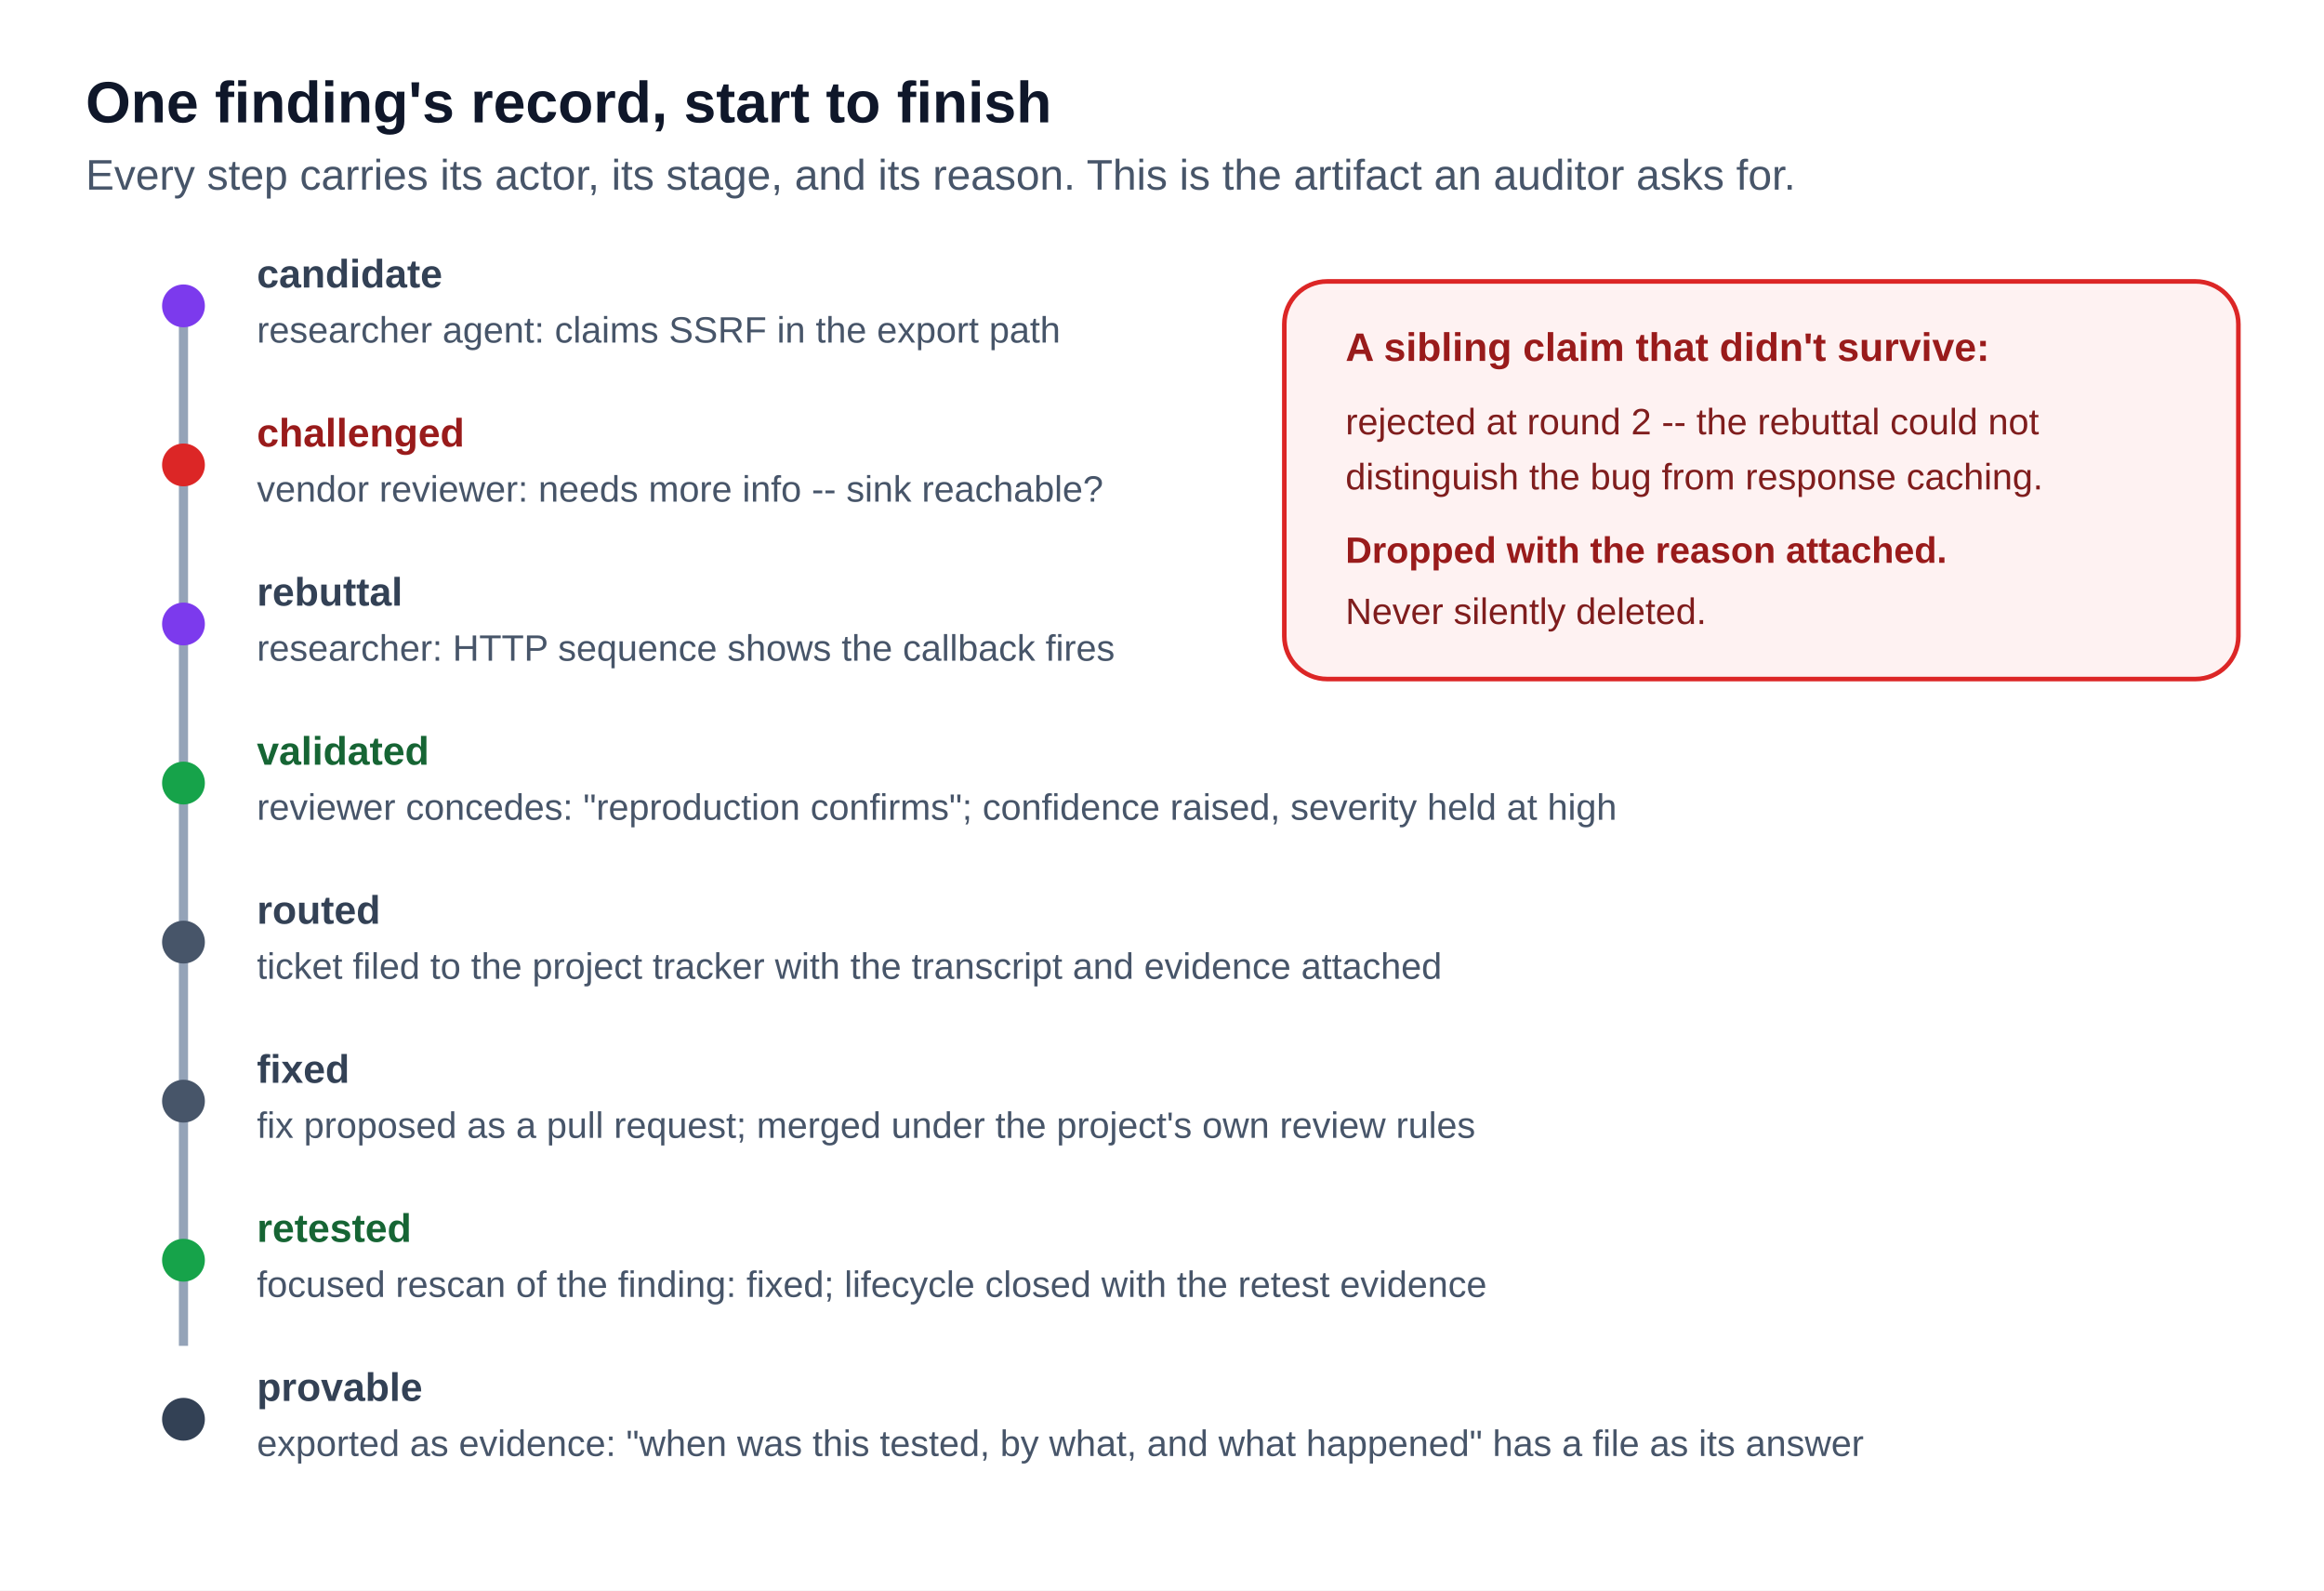
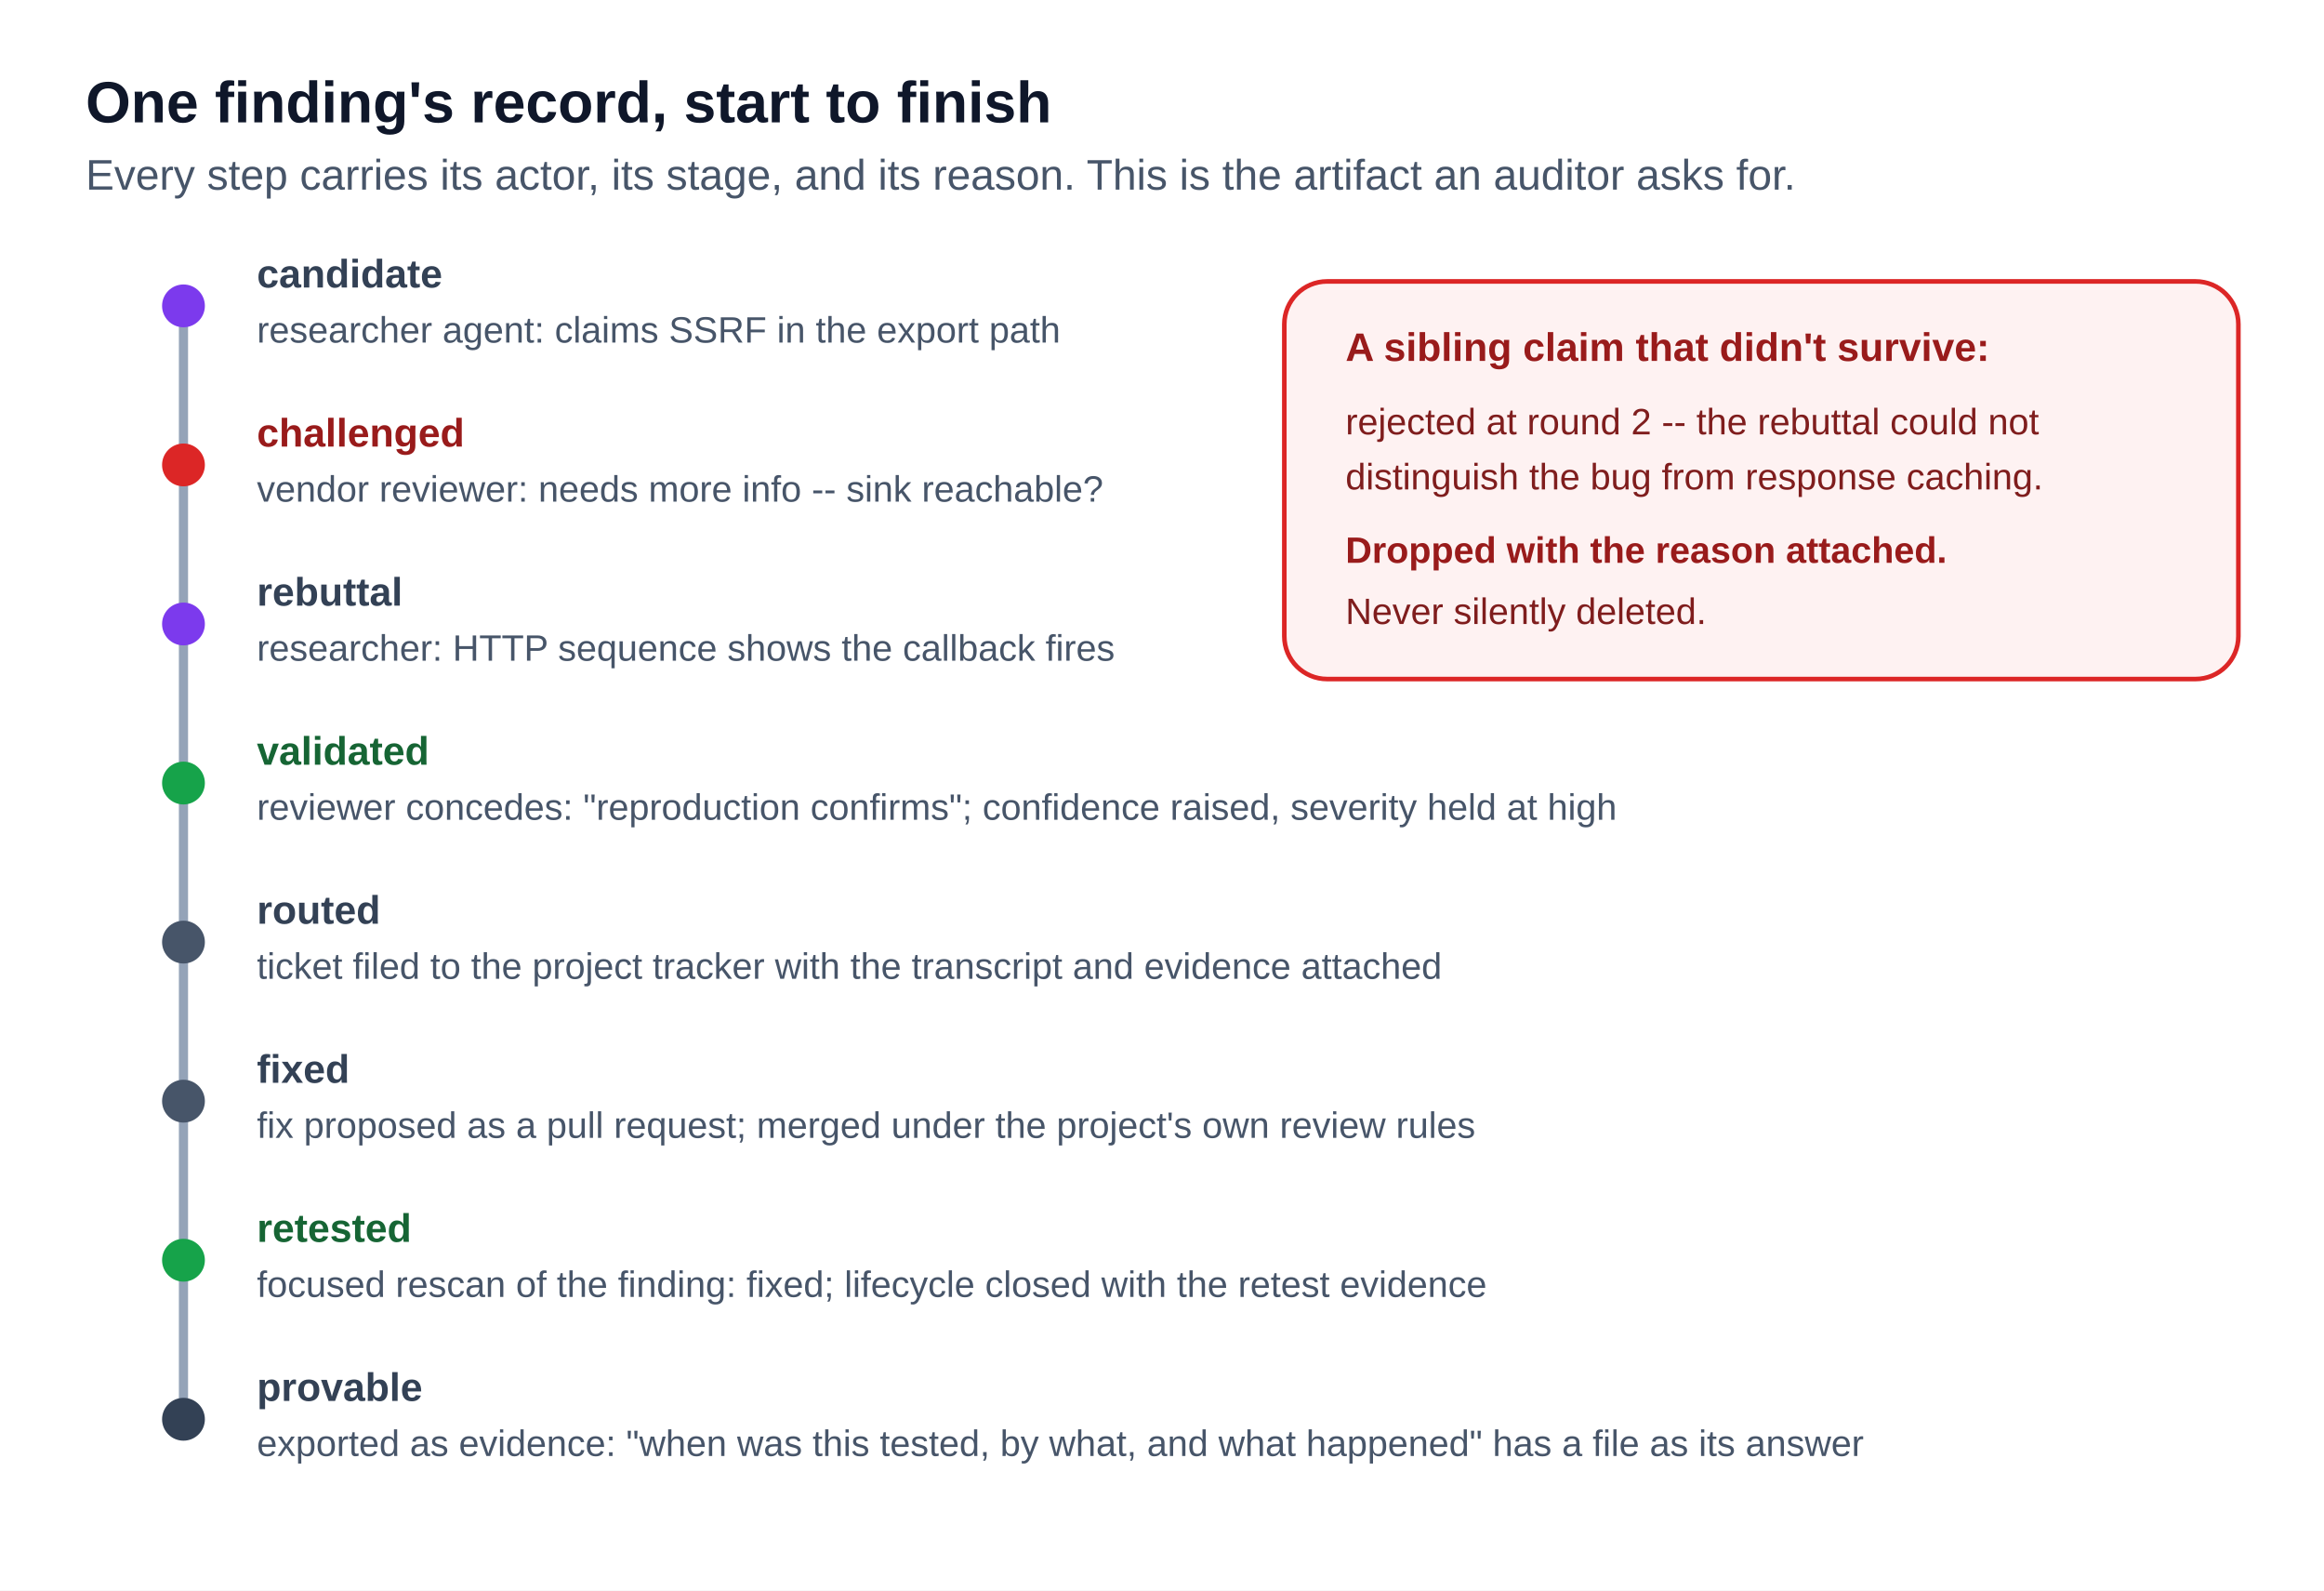
<svg xmlns="http://www.w3.org/2000/svg" viewBox="0 0 760 520" font-family="-apple-system, BlinkMacSystemFont, 'Segoe UI', 'Helvetica Neue', Arial, sans-serif">
  <defs>
    <filter id="ds" x="-20%" y="-20%" width="140%" height="140%">
      <feDropShadow dx="0" dy="1.5" stdDeviation="2" flood-color="#0f172a" flood-opacity="0.15" />
    </filter>
  </defs>
  <rect x="0" y="0" width="760" height="520" fill="#ffffff" />
  <text x="28" y="40" font-size="19" font-weight="700" fill="#0f172a">One finding's record, start to finish</text>
  <text x="28" y="62" font-size="14" fill="#475569">Every step carries its actor, its stage, and its reason. This is the artifact an auditor asks for.</text>
-   <line x1="60" y1="96" x2="60" y2="440" stroke="#94a3b8" stroke-width="3" />
+   <line x1="60" y1="96" x2="60" y2="464" stroke="#94a3b8" stroke-width="3" />
  <circle cx="60" cy="100" r="7" fill="#7c3aed" />
  <text x="84" y="94" font-size="13" font-weight="700" fill="#334155">candidate</text>
  <text x="84" y="112" font-size="12" fill="#475569">researcher agent: claims SSRF in the export path</text>
  <circle cx="60" cy="152" r="7" fill="#dc2626" />
  <text x="84" y="146" font-size="13" font-weight="700" fill="#991b1b">challenged</text>
  <text x="84" y="164" font-size="12" fill="#475569">vendor reviewer: needs more info -- sink reachable?</text>
  <circle cx="60" cy="204" r="7" fill="#7c3aed" />
  <text x="84" y="198" font-size="13" font-weight="700" fill="#334155">rebuttal</text>
  <text x="84" y="216" font-size="12" fill="#475569">researcher: HTTP sequence shows the callback fires</text>
  <circle cx="60" cy="256" r="7" fill="#16a34a" />
  <text x="84" y="250" font-size="13" font-weight="700" fill="#166534">validated</text>
  <text x="84" y="268" font-size="12" fill="#475569">reviewer concedes: "reproduction confirms"; confidence raised, severity held at high</text>
  <circle cx="60" cy="308" r="7" fill="#475569" />
  <text x="84" y="302" font-size="13" font-weight="700" fill="#334155">routed</text>
  <text x="84" y="320" font-size="12" fill="#475569">ticket filed to the project tracker with the transcript and evidence attached</text>
  <circle cx="60" cy="360" r="7" fill="#475569" />
  <text x="84" y="354" font-size="13" font-weight="700" fill="#334155">fixed</text>
  <text x="84" y="372" font-size="12" fill="#475569">fix proposed as a pull request; merged under the project's own review rules</text>
  <circle cx="60" cy="412" r="7" fill="#16a34a" />
  <text x="84" y="406" font-size="13" font-weight="700" fill="#166534">retested</text>
  <text x="84" y="424" font-size="12" fill="#475569">focused rescan of the finding: fixed; lifecycle closed with the retest evidence</text>
  <circle cx="60" cy="464" r="7" fill="#334155" />
  <text x="84" y="458" font-size="13" font-weight="700" fill="#334155">provable</text>
  <text x="84" y="476" font-size="12" fill="#475569">exported as evidence: "when was this tested, by what, and what happened" has a file as its answer</text>
  <rect x="420" y="92" width="312" height="130" rx="14" fill="#fef2f2" stroke="#dc2626" stroke-width="1.5" />
  <text x="440" y="118" font-size="13" font-weight="700" fill="#991b1b">A sibling claim that didn't survive:</text>
  <text x="440" y="142" font-size="12" fill="#7f1d1d">rejected at round 2 -- the rebuttal could not</text>
  <text x="440" y="160" font-size="12" fill="#7f1d1d">distinguish the bug from response caching.</text>
  <text x="440" y="184" font-size="12" font-weight="700" fill="#991b1b">Dropped with the reason attached.</text>
  <text x="440" y="204" font-size="12" fill="#7f1d1d">Never silently deleted.</text>
  <text x="380" y="504" font-size="0" fill="none"> </text>
</svg>
